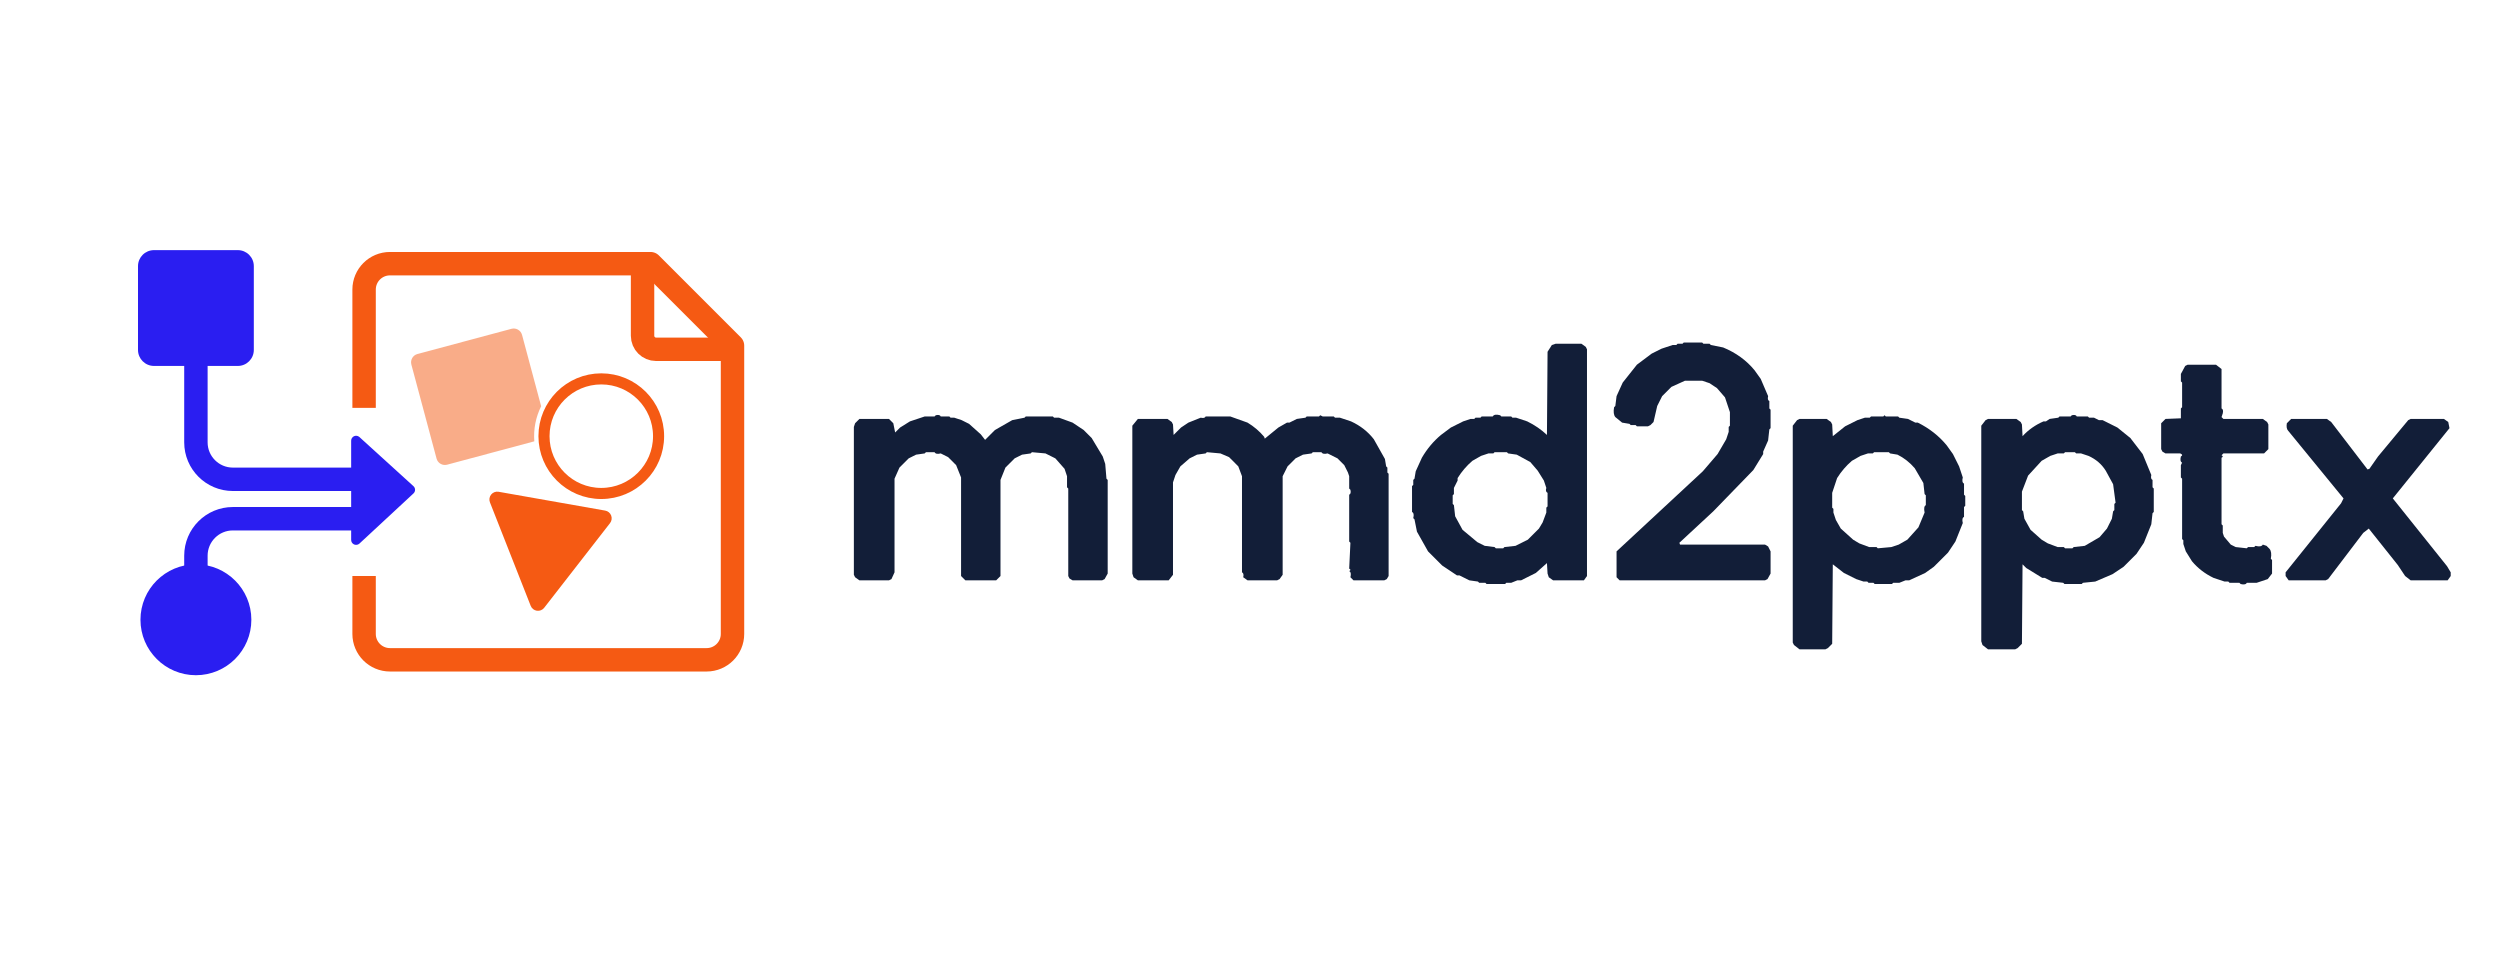
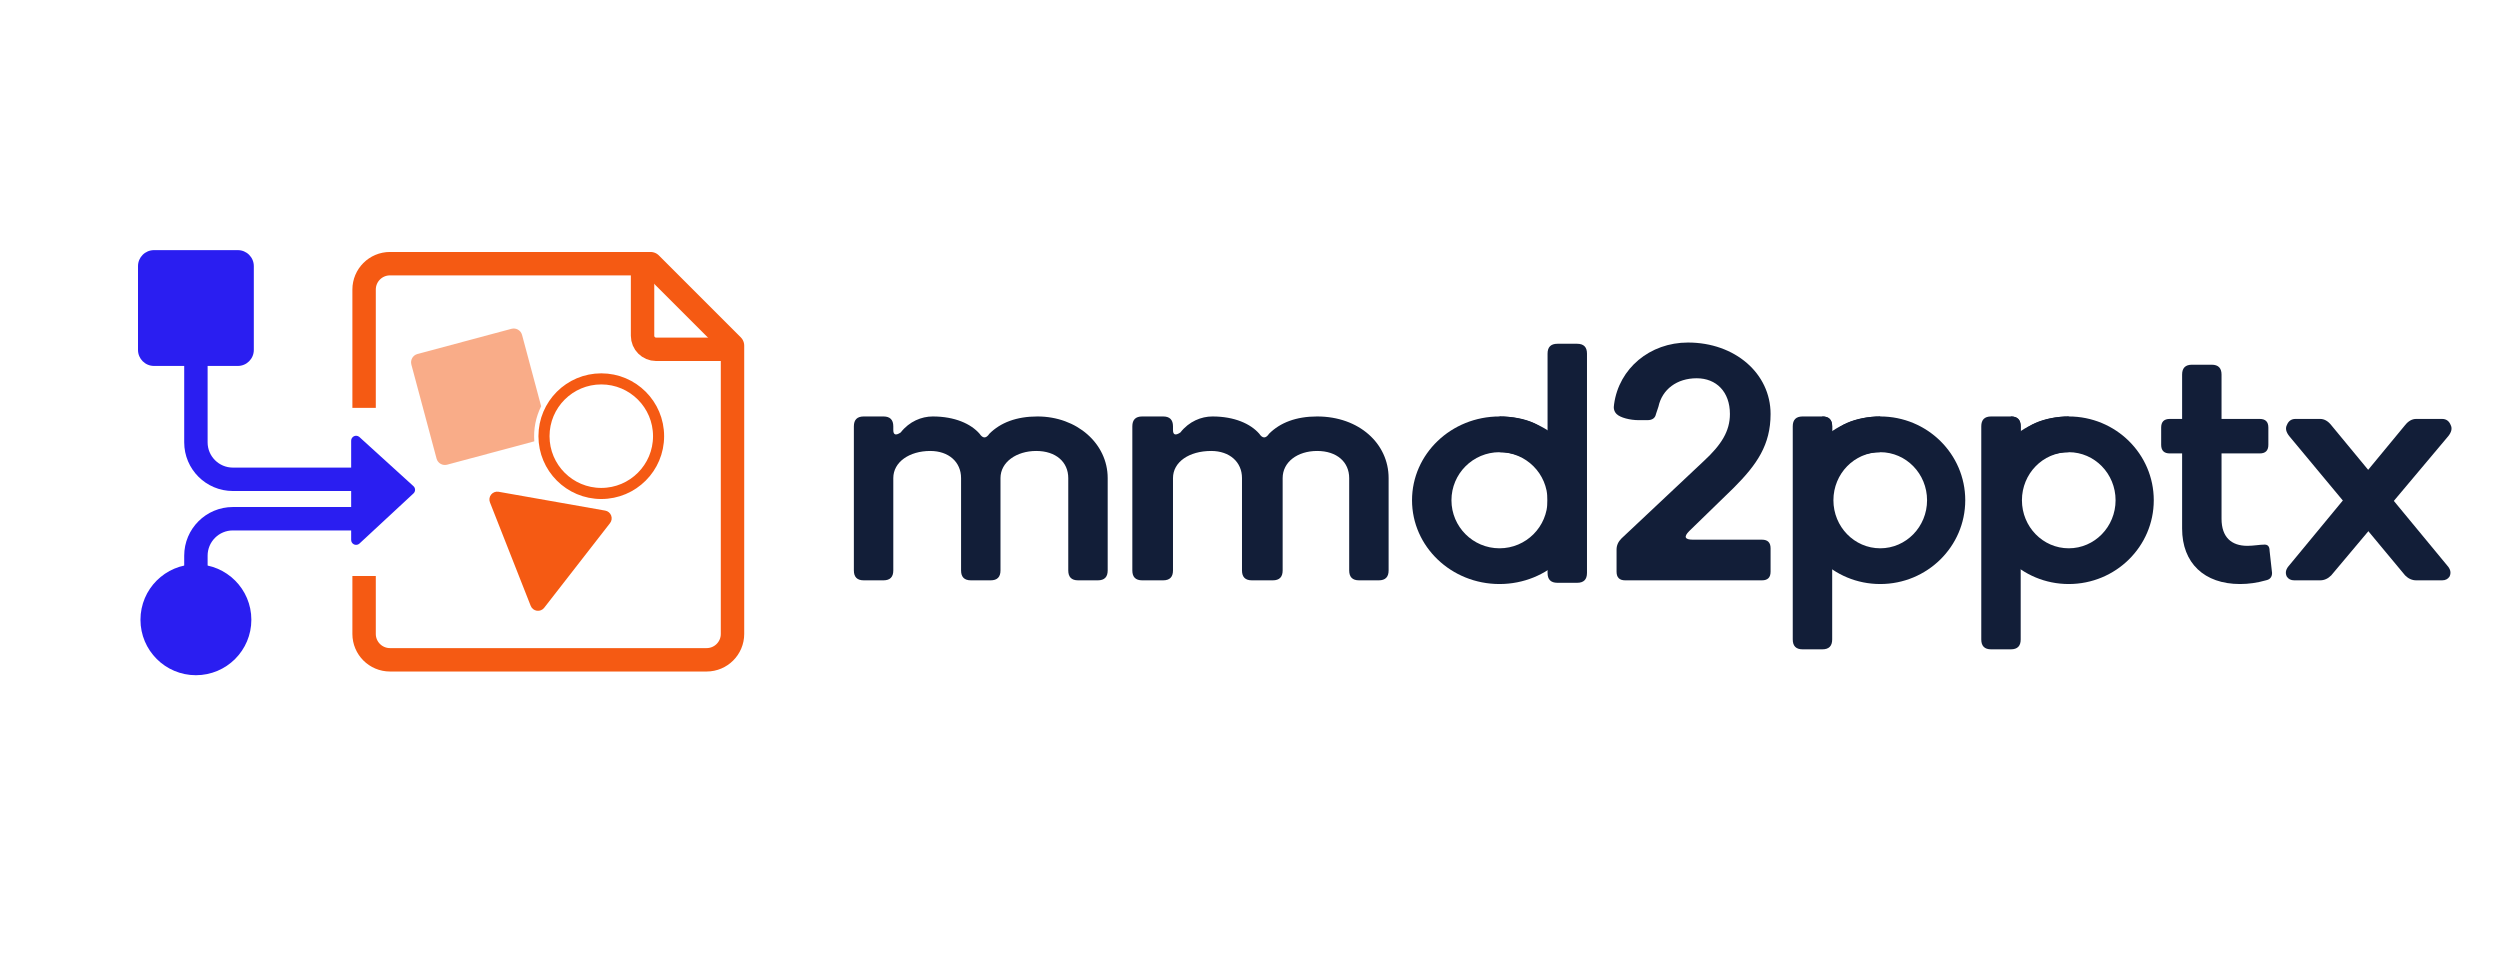
<svg xmlns="http://www.w3.org/2000/svg" viewBox="0 0 2029 775" role="img">
  <g transform="translate(80 180)">
    <g fill="none" stroke="#2A1EF1" stroke-width="19" stroke-linecap="butt">
      <path d="M79 105V179A30 30 0 0 0 109 209H215" />
      <path d="M79 292V271A30 30 0 0 1 109 241H215" />
    </g>
    <path d="M205 177.66A4 4 0 0 1 211.59 174.61L255.46 214.48A4 4 0 0 1 255.49 220.55L211.62 261.25A4 4 0 0 1 205 258.23Z" fill="#2A1EF1" />
    <rect x="32" y="23" width="94" height="94" rx="13" fill="#2A1EF1" />
    <circle cx="79" cy="323" r="45" fill="#2A1EF1" />
    <path d="M215.5 151V55A21 21 0 0 1 236.5 34H448l66.5 66.5v234A21 21 0 0 1 493.5 355.5h-257a21 21 0 0 1-21-21v-47" fill="none" stroke="#F55A13" stroke-width="19" stroke-linecap="butt" stroke-linejoin="round" />
    <path d="M441.5 34v58.5a11 11 0 0 0 11 11h62" fill="none" stroke="#F55A13" stroke-width="19" stroke-linecap="butt" stroke-linejoin="round" />
    <path d="M269.5 95.5H348.5A7 7 0 0 1 355.5 102.5V162.43A54.5 54.5 0 0 0 342.76 188.5H269.5A7 7 0 0 1 262.5 181.5V102.5A7 7 0 0 1 269.5 95.5Z" fill="#F55A13" fill-opacity=".5" transform="rotate(-15 309 142)" />
    <circle cx="408" cy="174" r="46.5" fill="none" stroke="#F55A13" stroke-width="9" />
    <path d="M317.64 227.72A6.36 6.36 0 0 1 324.65 219.12L411.19 234.4A6.36 6.36 0 0 1 415.11 244.56L361.66 313.28A6.36 6.36 0 0 1 350.72 311.71Z" fill="#F55A13" />
  </g>
-   <g transform="translate(680 260)">
-     <path fill="#121E38" d="         M 686.5 18 L 701.5 18 L 702.5 19 L 707.5 19 L 708.5 20 L 718.5 22 Q 734.09 28.41 744 40.5 L 749 47.5 L 755 61.5 Q 754.25 64.75 756 65.5 L 756 71.5 L 757 72.5 L 757 87.5 L 756 88.5 L 755 97.5 L 751 106.5 L 751 108.5 L 743 121.5 L 710.5 155 L 683 180.5 L 683.5 182 L 752.5 182 L 755 183.5 L 757 187.5 L 757 205.5 L 754.5 210 L 752.5 211 L 634.5 211 L 632 208.5 L 632 187.5 L 702 122.5 L 714 108.5 L 721 96.5 L 723 90.5 L 723 86.5 L 724 85.5 L 724 74.5 L 720 62.5 L 713.5 55 L 707.5 51 L 701.5 49 L 687.5 49 L 676.5 54 L 669 61.5 L 665 69.5 L 662 82.5 L 659.5 85 L 657.5 86 L 648.5 86 L 647.5 85 L 643.5 85 L 642.5 84 L 636.5 83 L 631 78.5 Q 629 76 630 70.5 L 631 69.5 L 632 61.5 L 637 50.5 L 648.5 36 L 660.5 27 L 668.5 23 L 677.5 20 L 680.5 20 L 681.5 19 L 685.5 19 L 686.5 18 Z" />
-     <path fill="#121E38" d="         M 582.5 19 L 603.5 19 L 607 21.5 L 608 23.5 L 608 207.5 L 605.5 211 L 580.5 211 L 577 208.5 L 576 205.5 L 575.5 197 L 566.5 205 L 554.5 211 L 551.5 211 L 546.5 213 L 542.5 213 L 541.5 214 L 526.5 214 L 525.5 213 L 520.5 213 L 519.5 212 L 512.5 211 L 504.5 207 L 502.5 207 L 490.5 199 L 479 187.5 L 470 171.5 L 468 161.5 L 467 160.5 Q 468 156.5 466 155.5 L 466 134.5 L 467 133.5 L 467 129.5 L 468 128.5 L 469 122.5 L 474 111.5 Q 480.25 100.75 489.5 93 L 497.5 87 L 507.5 82 L 513.5 80 L 516.5 80 L 517.5 79 L 521.5 79 L 522.5 78 L 531.5 78 Q 532.75 75.75 537.5 77 L 538.5 78 L 546.5 78 L 547.5 79 L 550.5 79 L 559.5 82 Q 568.57 86.43 575.5 93 L 576 25.5 L 579.5 20 L 582.5 19 Z M 533 107 L 532 108 L 528 108 L 522 110 L 515 114 Q 508 120 503 128 L 503 130 L 500 136 L 500 141 L 499 142 L 499 149 L 500 150 L 501 159 L 507 170 L 519 180 L 525 183 L 533 184 L 534 185 L 540 185 L 541 184 L 550 183 L 560 178 L 569 169 L 572 164 L 575 156 L 575 152 L 576 151 L 576 140 Q 574 139 575 136 L 573 130 L 568 122 L 562 115 L 551 109 L 544 108 L 543 107 L 533 107 Z" />
-     <path fill="#121E38" d="         M 1095.5 36 L 1118.5 36 L 1123 39.5 L 1123 71.5 Q 1124.75 72.25 1124 75.5 L 1123 78.5 L 1124.5 80 L 1156.5 80 L 1160 82.5 L 1161 84.5 L 1161 104.5 L 1157.5 108 L 1124.5 108 L 1123 109.5 Q 1125 110.5 1123 111.5 L 1123 165.5 L 1124 166.5 L 1124 172.5 L 1125 175.5 L 1130.5 182 L 1134.5 184 L 1143.5 185 L 1144.5 184 L 1149.5 184 L 1150.5 183 Q 1155.25 184.25 1156.5 182 L 1159.5 183 L 1162 185.5 Q 1164 188 1163 193.5 L 1164 194.5 L 1164 205.5 L 1160.5 210 L 1151.5 213 L 1143.5 213 Q 1142.5 215 1138.5 214 L 1137.5 213 L 1129.5 213 L 1128.5 212 L 1125.5 212 L 1116.5 209 Q 1106.03 203.97 1099 195.5 L 1094 187.5 L 1092 181.5 L 1092 178.5 L 1091 177.5 L 1091 128.5 L 1090 127.5 L 1090 117.5 L 1091 115.5 Q 1089 114.5 1090 110.5 Q 1092.25 109.25 1089.5 108 L 1077.5 108 L 1075 106.5 L 1074 104.5 L 1074 83.5 L 1077.5 80 L 1090 79.5 L 1090 71.5 L 1091 70.5 L 1091 50.5 L 1090 49.5 L 1090 43.5 L 1093.5 37 L 1095.5 36 Z" />
-     <path fill="#121E38" d="         M 79.5 77 Q 82.75 76.25 83.5 78 L 90.5 78 L 91.5 79 L 94.5 79 L 100.5 81 L 106.5 84 L 116 92.5 L 119.5 97 L 127.5 89 L 141.5 81 L 151.5 79 L 152.5 78 L 174.5 78 L 175.5 79 L 179.5 79 L 190.5 83 L 199.5 89 L 206 95.5 L 215 110.5 L 217 116.5 L 218 128.5 L 219 129.5 L 219 205.5 L 216.5 210 L 214.5 211 L 190.5 211 L 188 209.5 L 187 207.5 L 187 136.5 L 186 135.5 L 186 126.5 L 184 120.5 L 176.5 112 L 168.5 108 L 157.5 107 L 156.5 108 L 149.5 109 L 143.5 112 L 136 119.5 L 132 129.5 L 132 207.5 L 128.5 211 L 103.5 211 L 100 207.5 L 100 127.5 L 96 117.5 L 89.5 111 L 83.5 108 Q 79.5 109 78.5 107 L 71.5 107 L 70.5 108 L 63.5 109 L 57.5 112 L 50 119.5 L 46 128.5 L 46 204.5 L 43.5 210 L 41.5 211 L 17.5 211 L 14 208.5 L 13 206.5 L 13 86.5 L 14 83.5 L 17.5 80 L 41.5 80 L 45 83.5 L 46.5 91 L 50.5 87 L 58.5 82 L 70.5 78 L 78.5 78 L 79.5 77 Z" />
-     <path fill="#121E38" d="         M 391.5 77 L 393.5 78 L 402.5 78 L 403.5 79 L 407.5 79 L 416.5 82 Q 427.81 87.19 435 96.5 L 444 112.5 L 445 118.5 L 446 119.5 L 446 123.5 L 447 124.5 L 447 207.5 L 445.5 210 L 443.5 211 L 418.5 211 L 416 208.5 Q 417 204.5 415 203.5 Q 417 202.5 415 201.5 L 416 180.5 L 415 179.5 L 415 141.5 Q 416.75 140.75 416 137.5 L 415 136.5 L 415 126.5 L 414 123.5 L 411 117.5 L 405.5 112 L 397.5 108 Q 393.5 109 392.5 107 L 385.5 107 L 384.5 108 L 377.5 109 L 371.5 112 L 365 118.5 L 361 126.5 L 361 206.5 L 358.5 210 L 356.5 211 L 332.5 211 L 329 208.5 Q 329.75 205.25 328 204.5 L 328 126.5 L 325 118.5 L 317.5 111 L 310.5 108 L 299.5 107 L 298.5 108 L 291.5 109 L 285.5 112 L 278 118.5 L 274 125.5 L 272 131.5 L 272 206.5 L 268.5 211 L 243.5 211 L 240 208.5 L 239 205.5 L 239 85.5 L 243.5 80 L 267.5 80 L 271 82.5 L 272 84.5 L 272.5 93 L 278.5 87 L 284.5 83 L 294.5 79 Q 297.75 79.75 298.5 78 L 318.5 78 L 332.5 83 Q 340.29 87.71 346 94.5 L 346.5 96 L 357.5 87 L 364.5 83 L 366.5 83 L 372.5 80 L 379.5 79 L 380.5 78 L 390.5 78 L 391.5 77 Z" />
-     <path fill="#121E38" d="         M 849.5 77 L 850.5 78 L 860.5 78 L 861.5 79 L 868.5 80 L 874.5 83 L 876.5 83 Q 890.53 89.97 900 101.5 L 905 108.5 L 910 118.5 L 913 127.5 Q 912 131.5 914 132.5 L 914 141.5 L 915 142.5 L 915 150.5 L 914 151.5 L 914 159.5 Q 912 160.5 913 164.5 L 907 179.5 L 901 188.5 L 889.5 200 L 882.5 205 L 869.5 211 L 866.5 211 L 861.5 213 L 856.5 213 L 855.5 214 L 841.5 214 L 840.5 213 L 836.5 213 L 835.5 212 L 832.5 212 L 826.5 210 L 816.5 205 L 807.5 198 L 807 262.5 L 803.5 266 L 801.5 267 L 780.5 267 L 776 263.5 L 775 261.5 L 775 85.5 L 778.5 81 L 780.5 80 L 802.5 80 L 806 82.5 L 807 84.5 L 807.5 94 L 817.5 86 L 827.5 81 L 833.5 79 L 837.5 79 L 838.5 78 L 848.5 78 L 849.5 77 Z M 841 107 L 840 108 L 836 108 L 830 110 L 823 114 Q 816 120 811 128 L 807 140 L 807 152 L 808 153 L 808 156 L 810 162 L 814 169 L 824 178 L 829 181 L 837 184 L 843 184 L 844 185 L 855 184 L 861 182 L 868 178 L 877 168 L 882 156 Q 881 151 883 150 L 883 142 L 882 141 L 881 132 L 874 120 Q 868 113 860 109 L 854 108 L 853 107 L 841 107 Z" />
-     <path fill="#121E38" d="         M 1001.5 77 Q 1004.75 76.25 1005.5 78 L 1014.5 78 L 1015.5 79 L 1019.5 79 L 1023.5 81 L 1026.5 81 L 1038.5 87 L 1049 95.5 L 1059 108.5 L 1066 125.5 Q 1065.25 128.75 1067 129.5 L 1067 135.5 L 1068 136.5 L 1068 155.5 L 1067 156.5 L 1066 165.5 L 1060 180.5 L 1054 189.5 L 1043.5 200 L 1034.5 206 L 1020.5 212 L 1010.5 213 L 1009.5 214 L 995.5 214 L 994.5 213 L 985.5 212 L 979.5 209 L 977.5 209 L 964.5 201 L 961.5 198 L 961 262.5 L 957.5 266 L 955.5 267 L 933.5 267 L 929 263.5 L 928 260.5 L 928 85.5 L 931.5 81 L 933.5 80 L 956.5 80 L 960 82.5 L 961 84.5 L 961.5 94 Q 968.41 86.41 978.5 82 L 980.5 82 L 983.5 80 L 990.5 79 L 991.5 78 L 1000.5 78 L 1001.5 77 Z M 996 107 L 995 108 L 990 108 L 984 110 L 977 114 L 966 126 L 961 139 L 961 154 L 962 155 L 963 161 L 968 170 L 977 178 L 982 181 L 990 184 L 995 184 L 996 185 L 1002 185 L 1003 184 L 1012 183 L 1024 176 L 1030 169 L 1034 161 L 1035 155 L 1036 154 L 1036 149 L 1037 148 L 1035 133 L 1029 122 Q 1024 114 1015 110 L 1009 108 L 1005 108 L 1004 107 L 996 107 Z" />
-     <path fill="#121E38" d="         M 1179.5 80 L 1208.5 80 L 1212 82.5 L 1241.5 121 L 1243 120.5 L 1250 110.5 L 1274.5 81 L 1276.5 80 L 1303.5 80 L 1307 82.5 L 1308 87.5 L 1262 144.5 L 1306 199.5 L 1309 204.5 L 1309 207.5 L 1306.5 211 L 1276.5 211 L 1272 207.5 L 1266 198.5 L 1242.5 169 L 1238 172.5 L 1209.5 210 L 1207.5 211 L 1177.5 211 L 1175 207.5 L 1175 204.5 L 1220 148.5 L 1222 144.5 L 1177 89.5 Q 1175.33 87.67 1176 83.5 L 1179.5 80 Z" />
+   <g transform="translate(680 250)" fill="#121E38" fill-rule="evenodd">
+     <path data-glyph="m1" d="M21 88H37Q45 88 45 96V99Q45 105 51 101C58 92 68 88 77 88C95 88 108 94 115 102Q119 108 123 102C132 93 145 88 162 88C194 88 219 110 219 138V213Q219 221 211 221H195Q187 221 187 213V138C187 125 177 116 161 116C145 116 132 125 132 138V213Q132 221 124 221H108Q100 221 100 213V138C100 125 90 116 75 116C58 116 45 125 45 138V213Q45 221 37 221H21Q13 221 13 213V96Q13 88 21 88Z" />
+     <path data-glyph="m2" d="M247 88H264Q272 88 272 96V99Q272 105 278 101C285 92 295 88 304 88C322 88 335 94 342 102Q346 108 350 102C359 93 372 88 389 88C423 88 447 110 447 138V213Q447 221 439 221H423Q415 221 415 213V138C415 125 405 116 389 116C373 116 361 125 361 138V213Q361 221 353 221H336Q328 221 328 213V138C328 125 318 116 303 116C285 116 272 125 272 138V213Q272 221 264 221H247Q239 221 239 213V96Q239 88 247 88Z" />
+     <path data-glyph="d-ring" d="M537 88A71 68 0 1 1 537 224A71 68 0 1 1 537 88ZM537 117A39 39 0 1 0 537 195A39 39 0 1 0 537 117Z" />
+     <path data-glyph="d-stem" d="M584 29H600Q608 29 608 37V215Q608 223 600 223H584Q576 223 576 215V37Q576 29 584 29Z" />
+     <path data-glyph="d-join" d="M537 88C559 88 576 96 576 106V138C566 125 553 117 537 117Z" />
+     <path data-glyph="2" d="M690 28C728 28 757 53 757 86C757 111 746 127 727 146L691 181Q684 188 694 188H750Q757 188 757 195V214Q757 221 750 221H639Q632 221 632 214V196Q632 191 636 187L703 124C717 111 724 100 724 86C724 68 713 57 697 57C681 57 669 66 666 80L664 86Q663 91 657 91H650C643 91 635 89 632 86Q629 83 630 78C634 49 659 28 690 28Z" />
+     <path data-glyph="p1-ring" d="M846 88A69 68 0 1 1 846 224A69 68 0 1 1 846 88ZM846 117A38 39 0 1 0 846 195A38 39 0 1 0 846 117Z" />
+     <path data-glyph="p1-stem" d="M783 88H799Q807 88 807 96V269Q807 277 799 277H783Q775 277 775 269V96Q775 88 783 88Z" />
+     <path data-glyph="p1-join" d="M799 88Q807 88 807 96V106C807 96 826 88 846 88V117C830 117 817 125 807 138H799Z" />
+     <path data-glyph="p2-ring" d="M999 88A69 68 0 1 1 999 224A69 68 0 1 1 999 88ZM999 117A38 39 0 1 0 999 195A38 39 0 1 0 999 117Z" />
+     <path data-glyph="p2-stem" d="M936 88H952Q960 88 960 96V269Q960 277 952 277H936Q928 277 928 269V96Q928 88 936 88Z" />
+     <path data-glyph="p2-join" d="M952 88Q960 88 960 96V106C960 96 979 88 999 88V117C983 117 970 125 960 138H952Z" />
+     <path data-glyph="t" d="M1099 46H1115Q1123 46 1123 54V90H1154Q1161 90 1161 97V111Q1161 118 1154 118H1123V171C1123 186 1131 193 1144 193C1149 193 1154 192 1158 192Q1162 192 1162 197L1164 215Q1164 220 1159 221C1152 223 1145 224 1138 224C1109 224 1091 207 1091 179V118H1081Q1074 118 1074 111V97Q1074 90 1081 90H1091V54Q1091 46 1099 46Z" />
+     <path data-glyph="x-down" d="M1183 90H1203Q1208 90 1212 95L1307 210Q1310 214 1308 218Q1306 221 1302 221H1281Q1276 221 1272 217L1178 104Q1174 99 1176 95Q1178 90 1183 90Z" />
+     <path data-glyph="x-up" d="M1281 90H1302Q1307 90 1309 95Q1311 99 1307 104L1212 217Q1208 221 1203 221H1182Q1178 221 1176 218Q1174 214 1177 210L1272 95Q1276 90 1281 90Z" />
  </g>
</svg>
